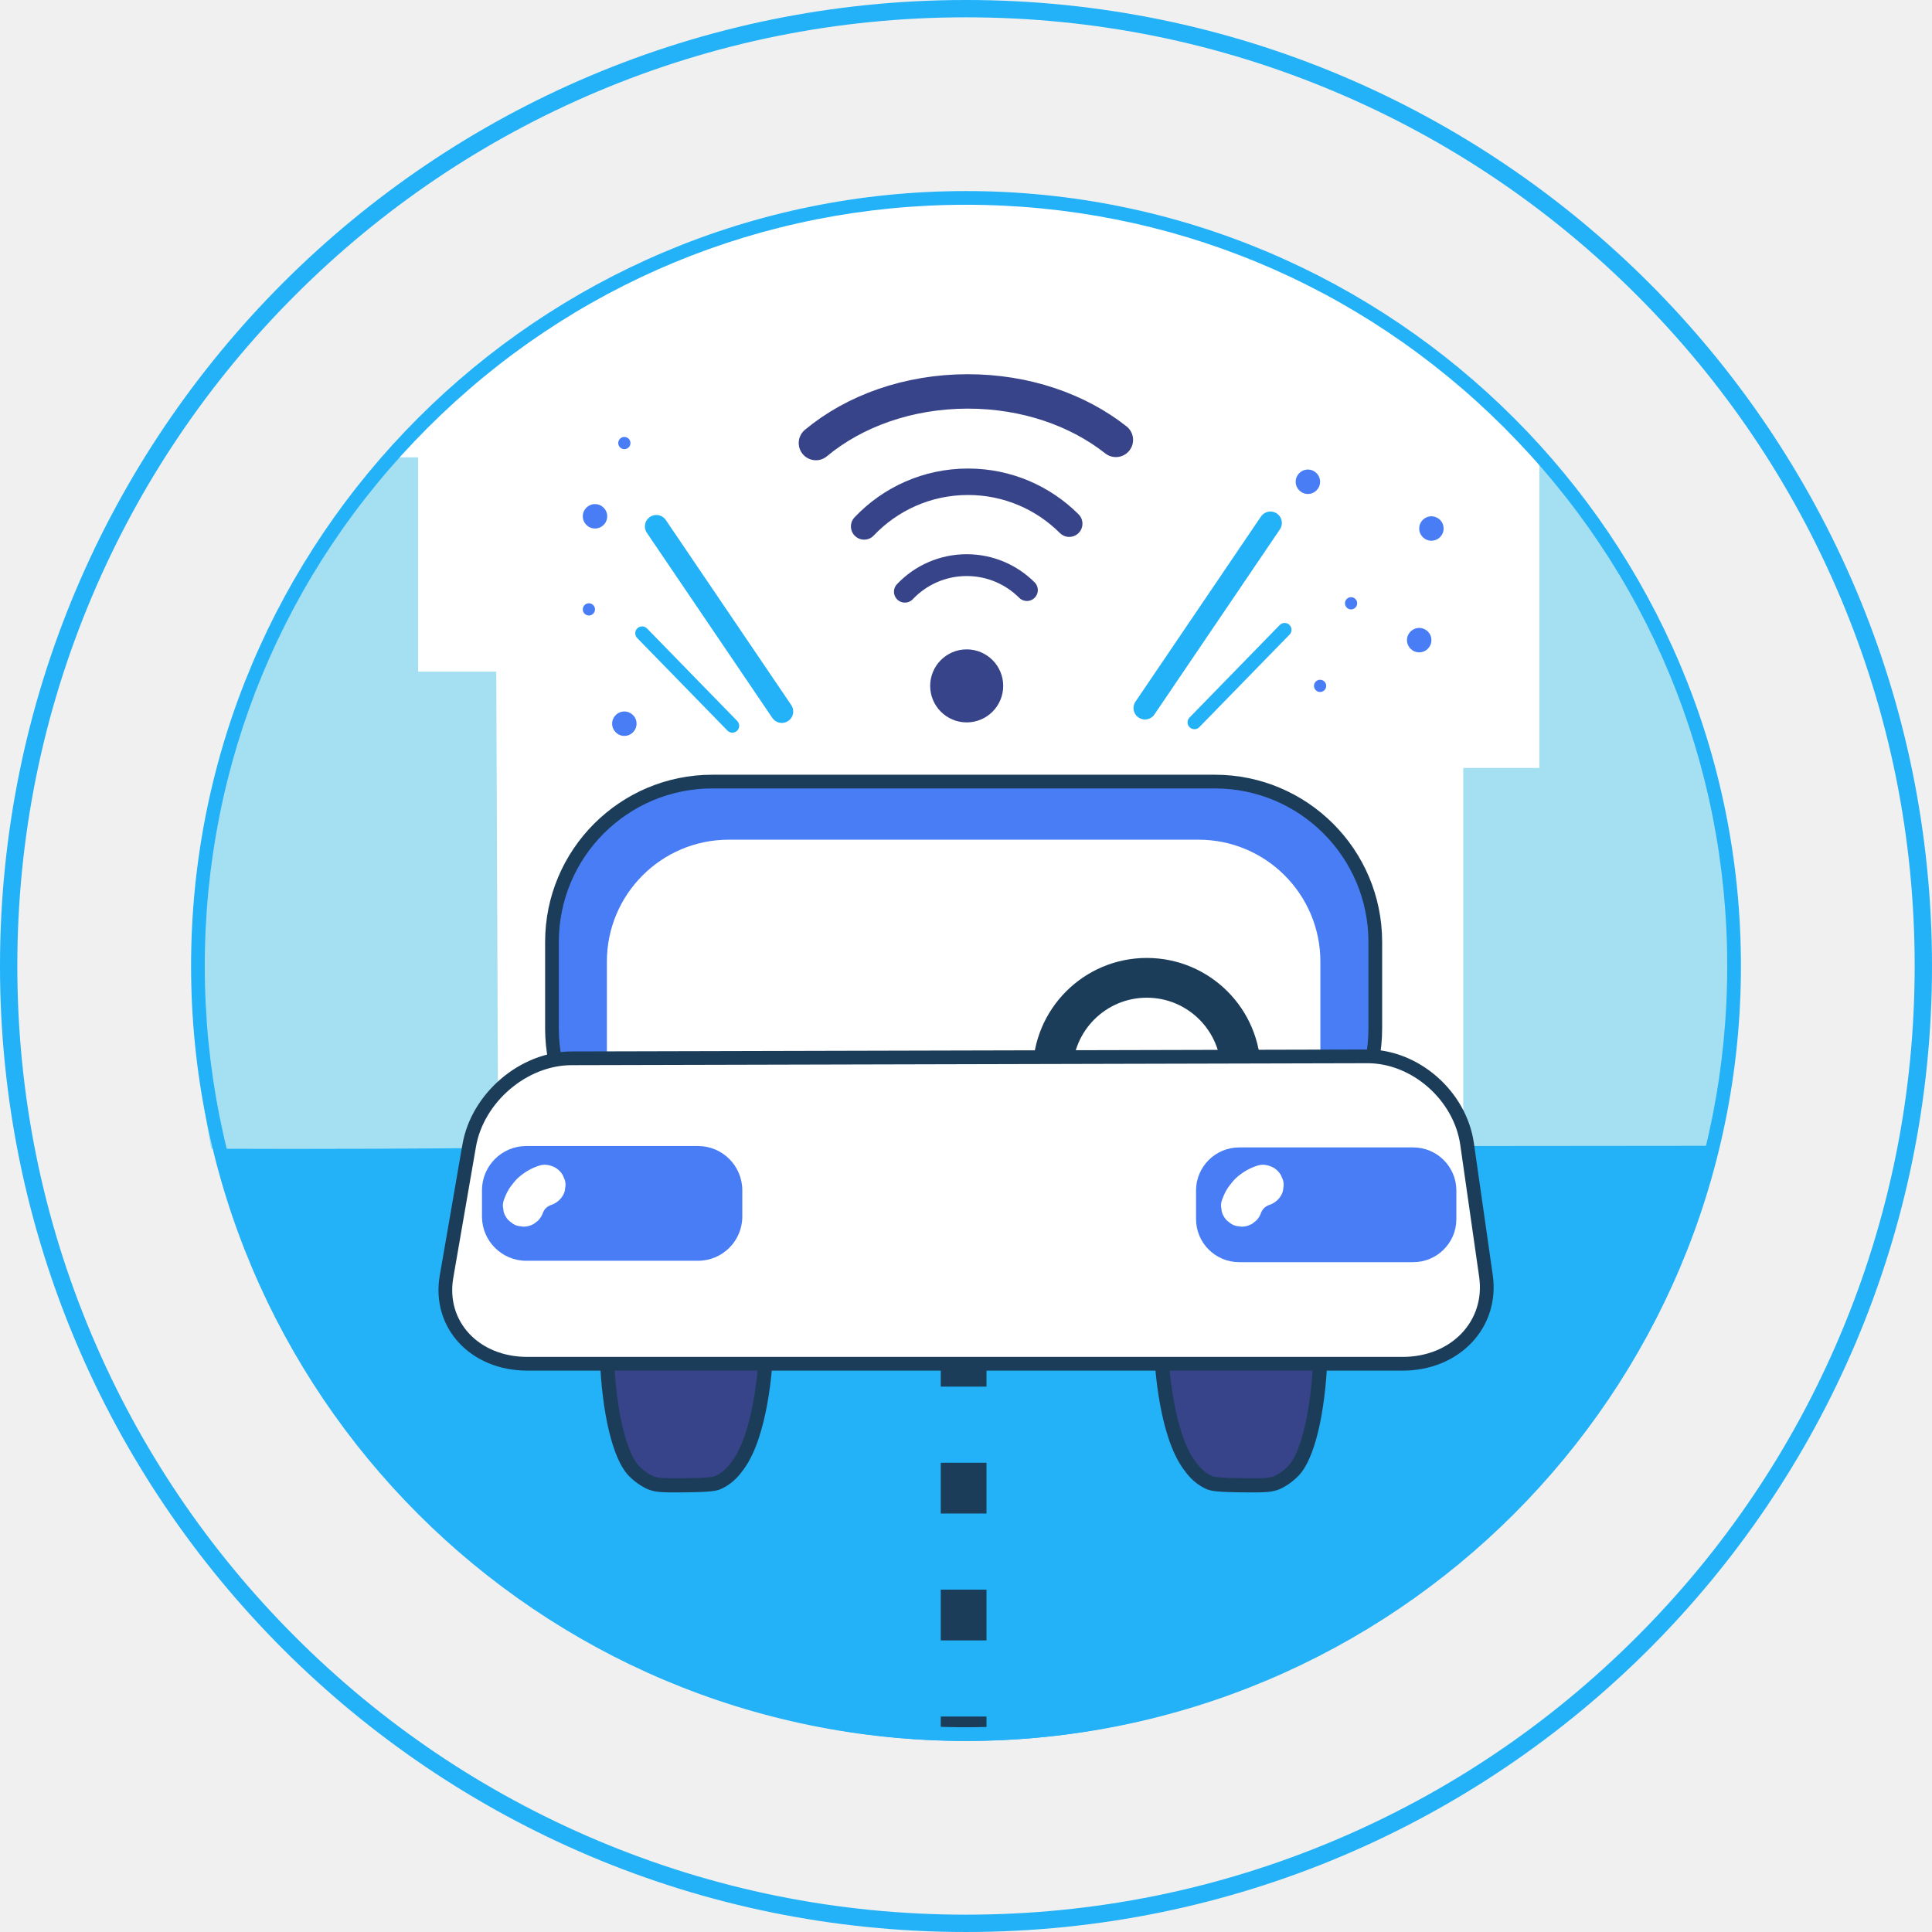
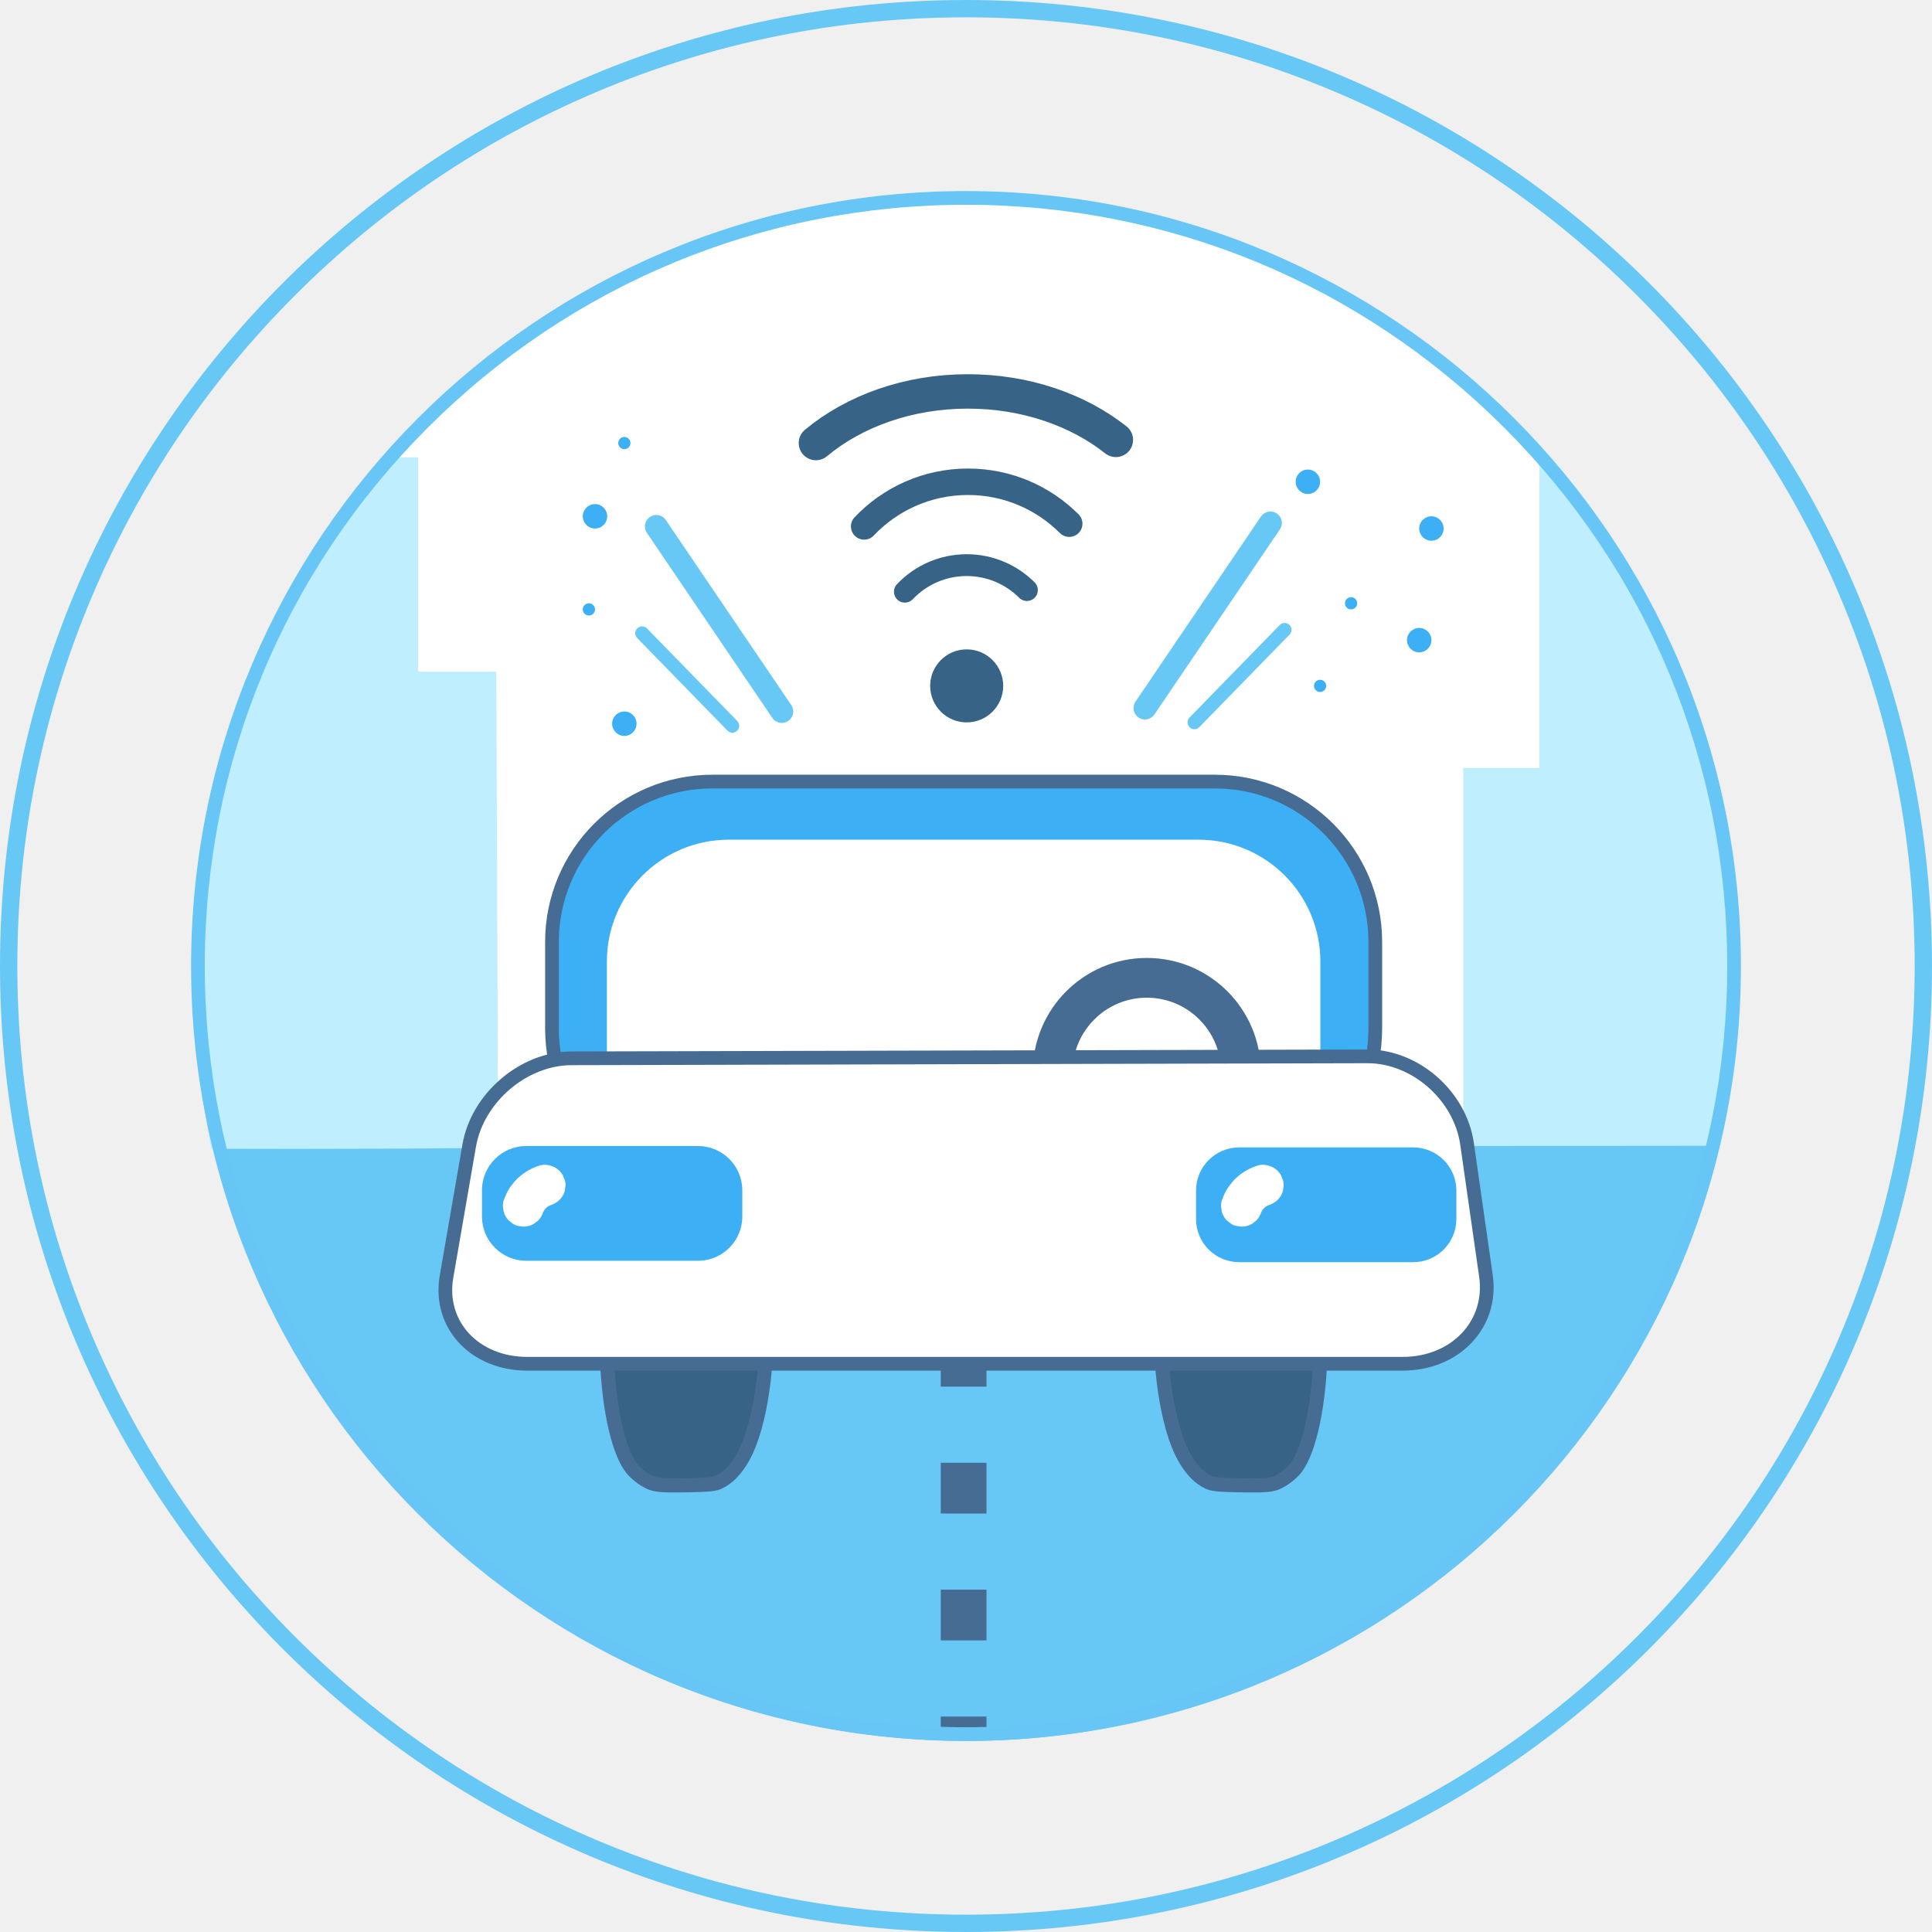
<svg xmlns="http://www.w3.org/2000/svg" id="_레이어_2" viewBox="0 0 422.487 422.487">
  <defs>
-     <style>.cls-1,.cls-2,.cls-3,.cls-4,.cls-5,.cls-6,.cls-7,.cls-8,.cls-9{fill:none;}.cls-1,.cls-10,.cls-4,.cls-5,.cls-11,.cls-6,.cls-12{stroke-miterlimit:10;}.cls-1,.cls-10,.cls-4,.cls-5,.cls-6,.cls-12{stroke:#1c3d59;}.cls-1,.cls-5{stroke-width:10px;}.cls-2,.cls-3,.cls-11,.cls-7{stroke:#384489;}.cls-2,.cls-3,.cls-7,.cls-8,.cls-9{stroke-linecap:round;stroke-linejoin:round;}.cls-2,.cls-11{stroke-width:4.772px;}.cls-13{fill:#23b1f7;}.cls-13,.cls-14,.cls-15,.cls-16,.cls-17{stroke-width:0px;}.cls-10,.cls-6,.cls-9{stroke-width:3px;}.cls-10,.cls-17{fill:#497df5;}.cls-3{stroke-width:5.785px;}.cls-4{stroke-width:8.694px;}.cls-5{stroke-dasharray:0 0 11.099 16.648;}.cls-11,.cls-12{fill:#384489;}.cls-14{fill:#a4e0f2;}.cls-7{stroke-width:7.523px;}.cls-8{stroke-width:5px;}.cls-8,.cls-9{stroke:#23b1f7;}.cls-12{stroke-width:3.098px;}.cls-15{fill:#23b1f7;}.cls-16{fill:#fff;}</style>
+     <style>.cls-1{stroke-dasharray:0 0 11.099 16.648;}.cls-1,.cls-2,.cls-3,.cls-4,.cls-5,.cls-6,.cls-7{stroke-miterlimit:10;}.cls-1,.cls-2,.cls-3,.cls-5,.cls-6,.cls-7{stroke:#476c94;}.cls-1,.cls-8,.cls-3,.cls-9,.cls-5,.cls-10,.cls-11,.cls-7,.cls-12{fill:none;}.cls-1,.cls-5{stroke-width:10px;}.cls-2{stroke-width:3.098px;}.cls-2,.cls-4{fill:#376387;}.cls-8{stroke-width:7.523px;}.cls-8,.cls-4,.cls-9,.cls-11{stroke:#376387;}.cls-8,.cls-9,.cls-10,.cls-11,.cls-12{stroke-linecap:round;stroke-linejoin:round;}.cls-3,.cls-10,.cls-6{stroke-width:3px;}.cls-13{fill:#bfeefe;}.cls-13,.cls-14,.cls-15,.cls-16,.cls-17{stroke-width:0px;}.cls-4,.cls-11{stroke-width:4.772px;}.cls-9{stroke-width:5.785px;}.cls-14{fill:#67c6f5;}.cls-15,.cls-6{fill:#3daff5;}.cls-10,.cls-12{stroke:#67c8f5;}.cls-16{fill:#67c8f5;}.cls-17{fill:#fff;}.cls-7{stroke-width:8.694px;}.cls-12{stroke-width:5px;}</style>
  </defs>
  <g id="_틀">
-     <path class="cls-16" d="M375.6,252.575c3.316-13.23,5.086-27.074,5.086-41.332,0-93.593-75.872-169.465-169.465-169.465S41.755,117.65,41.755,211.243c0,14.313,1.783,28.208,5.123,41.484,109.823-.069,218.946-.796,328.721-.152Z" />
-     <path class="cls-15" d="M45.384,244.174c15.83,79.126,85.737,136.483,165.837,136.535,81.353.053,152.092-59.021,166.654-139.686-55.303,2.437-112.414,3.998-171.235,4.494-55.281.466-109.062-.033-161.256-1.343Z" />
-     <path class="cls-14" d="M108.524,146.876h-17.085v-46.868h-7.368c-19.95,28.094-35.192,59.532-41.043,93.039-.413,5.557-.631,11.19-.631,16.894,0,14.237,1.317,28.067,3.802,41.265,11.815.046,23.686.047,35.612,0,9.074-.036,18.117-.098,27.127-.188-.138-34.714-.276-69.428-.414-104.142Z" />
-     <path class="cls-14" d="M338.939,100.636h-2.322v67.3h-16.634v82.677l54.798-.051c.556-5.193,1.001-10.358,2.64-15.821,9.742-48.71-7.096-97.415-38.482-134.105Z" />
-     <line class="cls-1" x1="210.725" y1="298.226" x2="210.725" y2="303.226" />
-     <line class="cls-5" x1="210.725" y1="319.874" x2="210.725" y2="367.043" />
-     <line class="cls-1" x1="210.725" y1="375.367" x2="210.725" y2="380.367" />
-     <circle class="cls-11" cx="211.394" cy="149.988" r="5.599" />
-     <path class="cls-2" d="M197.878,129.393c3.394-3.579,8.194-5.811,13.516-5.811,5.143,0,9.799,2.084,13.169,5.455" />
-     <path class="cls-3" d="M188.971,115.117c5.704-6.015,13.771-9.766,22.715-9.766,8.643,0,16.468,3.503,22.132,9.167" />
-     <path class="cls-7" d="M178.422,96.885c8.343-6.953,20.143-11.289,33.225-11.289,12.642,0,24.088,4.05,32.372,10.597" />
-     <rect class="cls-10" x="120.705" y="170.916" width="180.041" height="89.074" rx="35.077" ry="35.077" />
-     <rect class="cls-16" x="132.712" y="183.621" width="156.027" height="86.57" rx="26.664" ry="26.664" />
-     <path class="cls-12" d="M167.456,296.552c-.109,2.041-1.001,16.939-6.102,23.87-.75,1.02-1.962,2.665-4.152,3.696-.836.393-1.683.635-8.423.687-4.238.032-5.318-.053-6.683-.641,0,0-1.877-.809-3.571-2.609-2.962-3.149-5.373-12.534-5.814-25.002h34.745Z" />
-     <path class="cls-12" d="M253.994,296.552c.109,2.041,1.001,16.939,6.102,23.87.75,1.02,1.962,2.665,4.152,3.696.836.393,1.683.635,8.423.687,4.238.032,5.318-.053,6.683-.641,0,0,1.877-.809,3.571-2.609,2.962-3.149,5.373-12.534,5.814-25.002-11.582,0-23.163,0-34.745,0Z" />
-     <circle class="cls-4" cx="250.783" cy="234.413" r="20.584" />
-     <path class="cls-16" d="M306.728,298.226H115.315c-11.531,0-19.483-8.57-17.671-19.044l4.959-28.661c1.812-10.474,11.874-19.065,22.359-19.091l174.044-.428c10.485-.026,20.299,8.59,21.809,19.146l4.132,28.885c1.51,10.556-6.689,19.193-18.22,19.193Z" />
-     <path class="cls-6" d="M306.728,298.226H115.315c-11.531,0-19.483-8.57-17.671-19.044l4.959-28.661c1.812-10.474,11.874-19.065,22.359-19.091l174.044-.428c10.485-.026,20.299,8.59,21.809,19.146l4.132,28.885c1.51,10.556-6.689,19.193-18.22,19.193Z" />
-     <rect class="cls-17" x="105.396" y="250.612" width="56.93" height="25.091" rx="9.687" ry="9.687" />
-     <rect class="cls-17" x="261.547" y="250.918" width="56.93" height="25.091" rx="9.435" ry="9.435" />
-     <circle class="cls-17" cx="136.531" cy="158.257" r="2.67" />
-     <circle class="cls-17" cx="128.779" cy="133.262" r="1.335" />
-     <circle class="cls-17" cx="288.677" cy="149.988" r="1.335" />
-     <circle class="cls-17" cx="295.451" cy="131.927" r="1.335" />
-     <circle class="cls-17" cx="286.007" cy="105.351" r="2.67" />
-     <circle class="cls-17" cx="136.531" cy="96.885" r="1.335" />
-     <circle class="cls-17" cx="130.114" cy="112.904" r="2.67" />
-     <circle class="cls-17" cx="310.348" cy="139.984" r="2.67" />
-     <circle class="cls-17" cx="313.018" cy="115.574" r="2.67" />
-     <line class="cls-8" x1="143.527" y1="115.117" x2="170.961" y2="155.587" />
-     <line class="cls-9" x1="140.417" y1="138.48" x2="160.146" y2="158.715" />
-     <line class="cls-8" x1="277.813" y1="114.362" x2="250.379" y2="154.832" />
-     <line class="cls-9" x1="280.922" y1="137.726" x2="261.194" y2="157.961" />
-     <path class="cls-16" d="M117.972,254.879c-1.785.571-3.327,1.464-4.714,2.726-.28.255-.54.532-.777.827-.432.538-.885,1.091-1.246,1.685-.461.758-.802,1.603-1.101,2.434-.188.598-.214,1.196-.08,1.794.027.599.205,1.157.534,1.673.283.524.669.945,1.159,1.263.435.398.945.666,1.53.805l1.196.161c.812-.003,1.569-.207,2.271-.614l.911-.704c.558-.561.943-1.223,1.157-1.986.05-.139.104-.277.161-.414l-.454,1.075c.249-.579.567-1.121.95-1.621l-.704.911c.387-.494.83-.935,1.326-1.319l-.911.704c.5-.379,1.042-.694,1.619-.94l-1.075.454c.21-.088.423-.166.639-.236,1.107-.354,2.094-1.051,2.689-2.068.329-.517.507-1.074.534-1.673.134-.598.107-1.196-.08-1.794l-.454-1.075c-.4-.676-.938-1.214-1.614-1.614-1.047-.553-2.307-.825-3.468-.454h0Z" />
-     <path class="cls-16" d="M275.015,254.879c-1.785.571-3.327,1.464-4.714,2.726-.28.255-.54.532-.777.827-.432.538-.885,1.091-1.246,1.685-.461.758-.802,1.603-1.101,2.434-.188.598-.214,1.196-.08,1.794.027.599.205,1.157.534,1.673.283.524.669.945,1.159,1.263.435.398.945.666,1.53.805l1.196.161c.812-.003,1.569-.207,2.271-.614l.911-.704c.558-.561.943-1.223,1.157-1.986.05-.139.104-.277.161-.414l-.454,1.075c.249-.579.567-1.121.95-1.621l-.704.911c.387-.494.83-.935,1.326-1.319l-.911.704c.5-.379,1.042-.694,1.619-.94l-1.075.454c.21-.088.423-.166.639-.236,1.107-.354,2.094-1.051,2.689-2.068.329-.517.507-1.074.534-1.673.134-.598.107-1.196-.08-1.794l-.454-1.075c-.4-.676-.938-1.214-1.614-1.614-1.047-.553-2.307-.825-3.468-.454h0Z" />
-     <path class="cls-15" d="M211.243,3.788c28.008,0,55.176,5.485,80.75,16.301,24.703,10.449,46.89,25.407,65.943,44.461,19.054,19.054,34.012,41.24,44.461,65.943,10.817,25.574,16.301,52.742,16.301,80.75s-5.484,55.176-16.301,80.75c-10.449,24.703-25.407,46.89-44.461,65.943-19.054,19.054-41.24,34.012-65.943,44.461-25.574,10.817-52.742,16.301-80.75,16.301s-55.176-5.485-80.75-16.301c-24.703-10.449-46.89-25.407-65.943-44.461-19.054-19.054-34.012-41.24-44.461-65.943-10.817-25.574-16.301-52.742-16.301-80.75s5.485-55.176,16.301-80.75c10.449-24.703,25.407-46.89,44.461-65.943,19.054-19.054,41.24-34.012,65.943-44.461,25.574-10.817,52.742-16.301,80.75-16.301M211.243,0C94.577,0,0,94.577,0,211.243s94.577,211.243,211.243,211.243,211.243-94.577,211.243-211.243S327.91,0,211.243,0h0Z" />
-     <path class="cls-13" d="M211.243,44.778c44.464,0,86.268,17.315,117.709,48.757,31.441,31.441,48.757,73.244,48.757,117.709s-17.315,86.268-48.757,117.709c-31.441,31.441-73.244,48.757-117.709,48.757s-86.268-17.315-117.709-48.757c-31.441-31.441-48.757-73.244-48.757-117.709s17.315-86.268,48.757-117.709c31.441-31.441,73.244-48.757,117.709-48.757M211.243,41.778c-93.593,0-169.465,75.872-169.465,169.465s75.872,169.465,169.465,169.465,169.465-75.872,169.465-169.465S304.836,41.778,211.243,41.778h0Z" />
+     <path class="cls-17" d="M375.6,252.575c3.316-13.23,5.086-27.074,5.086-41.332,0-93.593-75.872-169.465-169.465-169.465S41.755,117.65,41.755,211.243c0,14.313,1.783,28.208,5.123,41.484,109.823-.069,218.946-.796,328.721-.152Z" />
+     <path class="cls-16" d="M45.384,244.174c15.83,79.126,85.737,136.483,165.837,136.535,81.353.053,152.092-59.021,166.654-139.686-55.303,2.437-112.414,3.998-171.235,4.494-55.281.466-109.062-.033-161.256-1.343Z" />
+     <path class="cls-13" d="M108.524,146.876h-17.085v-46.868h-7.368c-19.95,28.094-35.192,59.532-41.043,93.039-.413,5.557-.631,11.19-.631,16.894,0,14.237,1.317,28.067,3.802,41.265,11.815.046,23.686.047,35.612,0,9.074-.036,18.117-.098,27.127-.188-.138-34.714-.276-69.428-.414-104.142Z" />
+     <path class="cls-13" d="M338.939,100.636h-2.322v67.3h-16.634v82.677l54.798-.051c.556-5.193,1.001-10.358,2.64-15.821,9.742-48.71-7.096-97.415-38.482-134.105Z" />
+     <line class="cls-5" x1="210.725" y1="298.226" x2="210.725" y2="303.226" />
+     <line class="cls-1" x1="210.725" y1="319.874" x2="210.725" y2="367.043" />
+     <line class="cls-5" x1="210.725" y1="375.367" x2="210.725" y2="380.367" />
+     <circle class="cls-4" cx="211.394" cy="149.988" r="5.599" />
+     <path class="cls-11" d="M197.878,129.393c3.394-3.579,8.194-5.811,13.516-5.811,5.143,0,9.799,2.084,13.169,5.455" />
+     <path class="cls-9" d="M188.971,115.117c5.704-6.015,13.771-9.766,22.715-9.766,8.643,0,16.468,3.503,22.132,9.167" />
+     <path class="cls-8" d="M178.422,96.885c8.343-6.953,20.143-11.289,33.225-11.289,12.642,0,24.088,4.05,32.372,10.597" />
+     <rect class="cls-6" x="120.705" y="170.916" width="180.041" height="89.074" rx="35.077" ry="35.077" />
+     <rect class="cls-17" x="132.712" y="183.621" width="156.027" height="86.57" rx="26.664" ry="26.664" />
+     <path class="cls-2" d="M167.456,296.552c-.109,2.041-1.001,16.939-6.102,23.87-.75,1.02-1.962,2.665-4.152,3.696-.836.393-1.683.635-8.423.687-4.238.032-5.318-.053-6.683-.641,0,0-1.877-.809-3.571-2.609-2.962-3.149-5.373-12.534-5.814-25.002h34.745Z" />
+     <path class="cls-2" d="M253.994,296.552c.109,2.041,1.001,16.939,6.102,23.87.75,1.02,1.962,2.665,4.152,3.696.836.393,1.683.635,8.423.687,4.238.032,5.318-.053,6.683-.641,0,0,1.877-.809,3.571-2.609,2.962-3.149,5.373-12.534,5.814-25.002-11.582,0-23.163,0-34.745,0Z" />
+     <circle class="cls-7" cx="250.783" cy="234.413" r="20.584" />
+     <path class="cls-17" d="M306.728,298.226H115.315c-11.531,0-19.483-8.57-17.671-19.044l4.959-28.661c1.812-10.474,11.874-19.065,22.359-19.091l174.044-.428c10.485-.026,20.299,8.59,21.809,19.146l4.132,28.885c1.51,10.556-6.689,19.193-18.22,19.193Z" />
+     <path class="cls-3" d="M306.728,298.226H115.315c-11.531,0-19.483-8.57-17.671-19.044l4.959-28.661c1.812-10.474,11.874-19.065,22.359-19.091l174.044-.428c10.485-.026,20.299,8.59,21.809,19.146l4.132,28.885c1.51,10.556-6.689,19.193-18.22,19.193Z" />
+     <rect class="cls-15" x="105.396" y="250.612" width="56.93" height="25.091" rx="9.687" ry="9.687" />
+     <rect class="cls-15" x="261.547" y="250.918" width="56.93" height="25.091" rx="9.435" ry="9.435" />
+     <circle class="cls-15" cx="136.531" cy="158.257" r="2.67" />
+     <circle class="cls-15" cx="128.779" cy="133.262" r="1.335" />
+     <circle class="cls-15" cx="288.677" cy="149.988" r="1.335" />
+     <circle class="cls-15" cx="295.451" cy="131.927" r="1.335" />
+     <circle class="cls-15" cx="286.007" cy="105.351" r="2.67" />
+     <circle class="cls-15" cx="136.531" cy="96.885" r="1.335" />
+     <circle class="cls-15" cx="130.114" cy="112.904" r="2.67" />
+     <circle class="cls-15" cx="310.348" cy="139.984" r="2.67" />
+     <circle class="cls-15" cx="313.018" cy="115.574" r="2.67" />
+     <line class="cls-12" x1="143.527" y1="115.117" x2="170.961" y2="155.587" />
+     <line class="cls-10" x1="140.417" y1="138.48" x2="160.146" y2="158.715" />
+     <line class="cls-12" x1="277.813" y1="114.362" x2="250.379" y2="154.832" />
+     <line class="cls-10" x1="280.922" y1="137.726" x2="261.194" y2="157.961" />
+     <path class="cls-17" d="M117.972,254.879c-1.785.571-3.327,1.464-4.714,2.726-.28.255-.54.532-.777.827-.432.538-.885,1.091-1.246,1.685-.461.758-.802,1.603-1.101,2.434-.188.598-.214,1.196-.08,1.794.027.599.205,1.157.534,1.673.283.524.669.945,1.159,1.263.435.398.945.666,1.53.805l1.196.161c.812-.003,1.569-.207,2.271-.614l.911-.704c.558-.561.943-1.223,1.157-1.986.05-.139.104-.277.161-.414l-.454,1.075c.249-.579.567-1.121.95-1.621l-.704.911c.387-.494.83-.935,1.326-1.319l-.911.704c.5-.379,1.042-.694,1.619-.94l-1.075.454c.21-.088.423-.166.639-.236,1.107-.354,2.094-1.051,2.689-2.068.329-.517.507-1.074.534-1.673.134-.598.107-1.196-.08-1.794l-.454-1.075c-.4-.676-.938-1.214-1.614-1.614-1.047-.553-2.307-.825-3.468-.454h0Z" />
+     <path class="cls-17" d="M275.015,254.879c-1.785.571-3.327,1.464-4.714,2.726-.28.255-.54.532-.777.827-.432.538-.885,1.091-1.246,1.685-.461.758-.802,1.603-1.101,2.434-.188.598-.214,1.196-.08,1.794.027.599.205,1.157.534,1.673.283.524.669.945,1.159,1.263.435.398.945.666,1.53.805l1.196.161c.812-.003,1.569-.207,2.271-.614l.911-.704c.558-.561.943-1.223,1.157-1.986.05-.139.104-.277.161-.414l-.454,1.075c.249-.579.567-1.121.95-1.621l-.704.911c.387-.494.83-.935,1.326-1.319l-.911.704c.5-.379,1.042-.694,1.619-.94l-1.075.454c.21-.088.423-.166.639-.236,1.107-.354,2.094-1.051,2.689-2.068.329-.517.507-1.074.534-1.673.134-.598.107-1.196-.08-1.794l-.454-1.075c-.4-.676-.938-1.214-1.614-1.614-1.047-.553-2.307-.825-3.468-.454h0Z" />
+     <path class="cls-16" d="M211.243,3.788c28.008,0,55.176,5.485,80.75,16.301,24.703,10.449,46.89,25.407,65.943,44.461,19.054,19.054,34.012,41.24,44.461,65.943,10.817,25.574,16.301,52.742,16.301,80.75s-5.484,55.176-16.301,80.75c-10.449,24.703-25.407,46.89-44.461,65.943-19.054,19.054-41.24,34.012-65.943,44.461-25.574,10.817-52.742,16.301-80.75,16.301s-55.176-5.485-80.75-16.301c-24.703-10.449-46.89-25.407-65.943-44.461-19.054-19.054-34.012-41.24-44.461-65.943-10.817-25.574-16.301-52.742-16.301-80.75s5.485-55.176,16.301-80.75c10.449-24.703,25.407-46.89,44.461-65.943,19.054-19.054,41.24-34.012,65.943-44.461,25.574-10.817,52.742-16.301,80.75-16.301M211.243,0C94.577,0,0,94.577,0,211.243s94.577,211.243,211.243,211.243,211.243-94.577,211.243-211.243S327.91,0,211.243,0h0Z" />
+     <path class="cls-14" d="M211.243,44.778c44.464,0,86.268,17.315,117.709,48.757,31.441,31.441,48.757,73.244,48.757,117.709s-17.315,86.268-48.757,117.709c-31.441,31.441-73.244,48.757-117.709,48.757s-86.268-17.315-117.709-48.757c-31.441-31.441-48.757-73.244-48.757-117.709s17.315-86.268,48.757-117.709c31.441-31.441,73.244-48.757,117.709-48.757M211.243,41.778c-93.593,0-169.465,75.872-169.465,169.465s75.872,169.465,169.465,169.465,169.465-75.872,169.465-169.465S304.836,41.778,211.243,41.778h0Z" />
  </g>
</svg>
